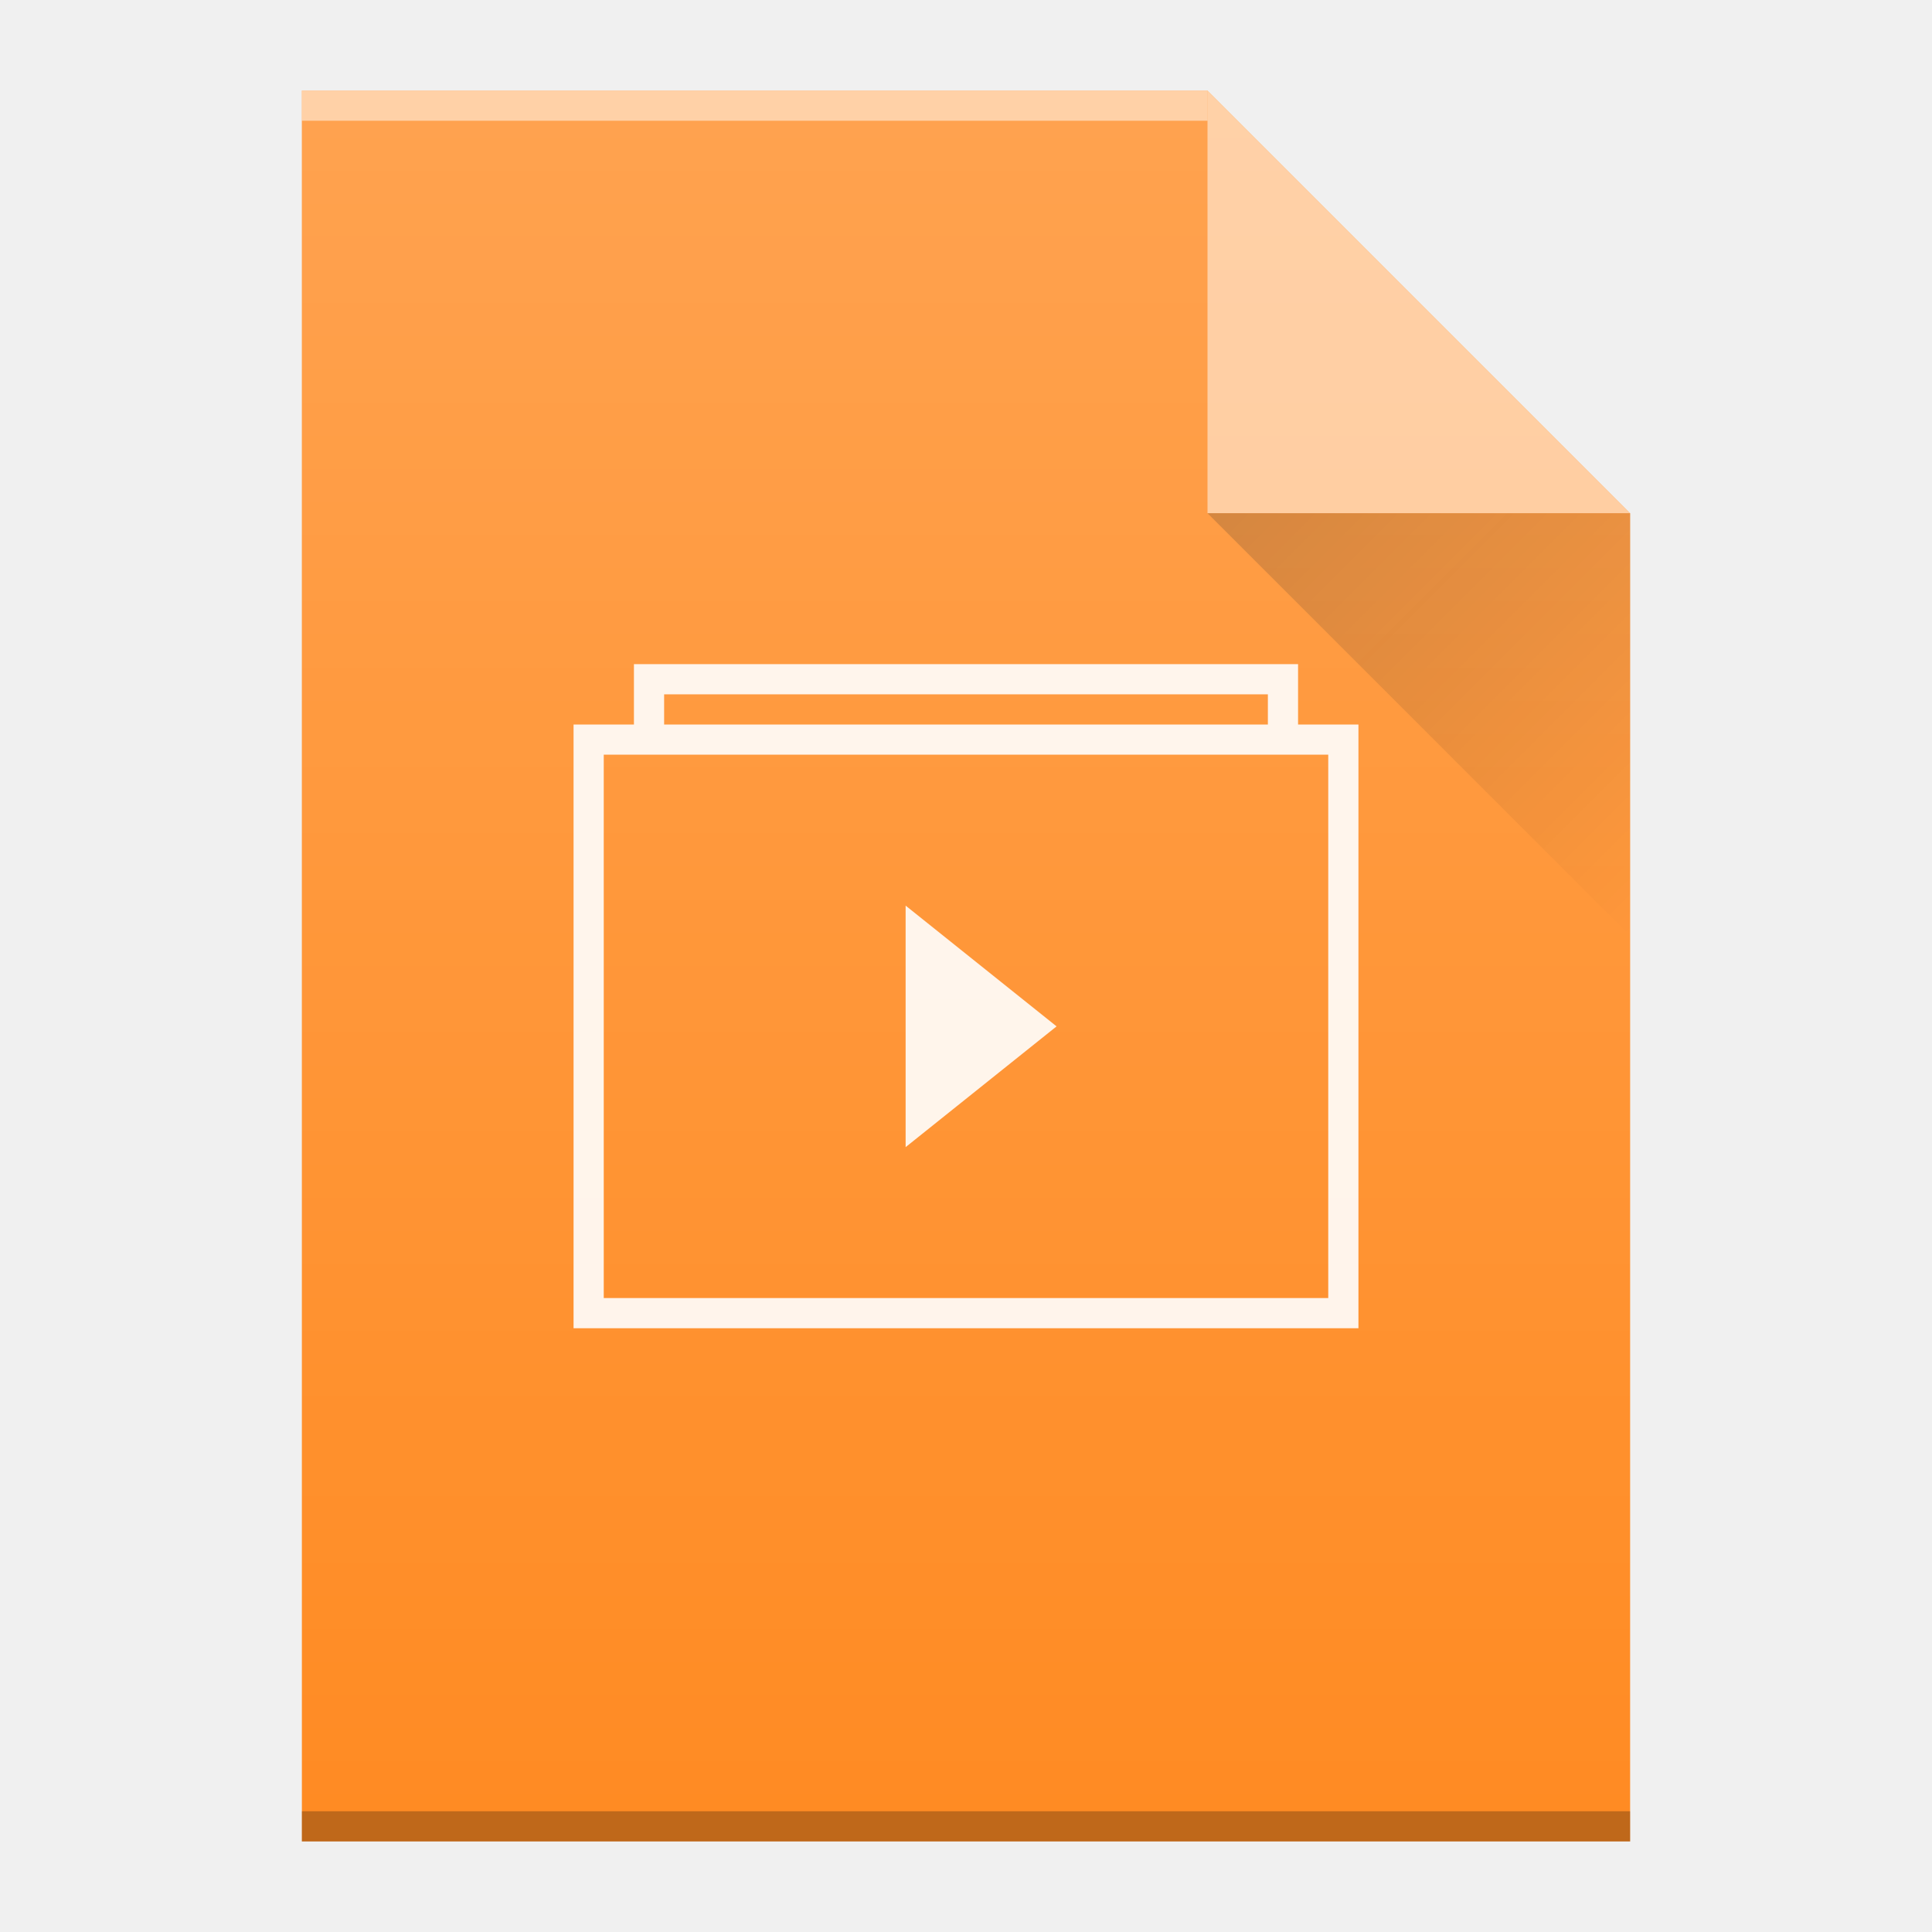
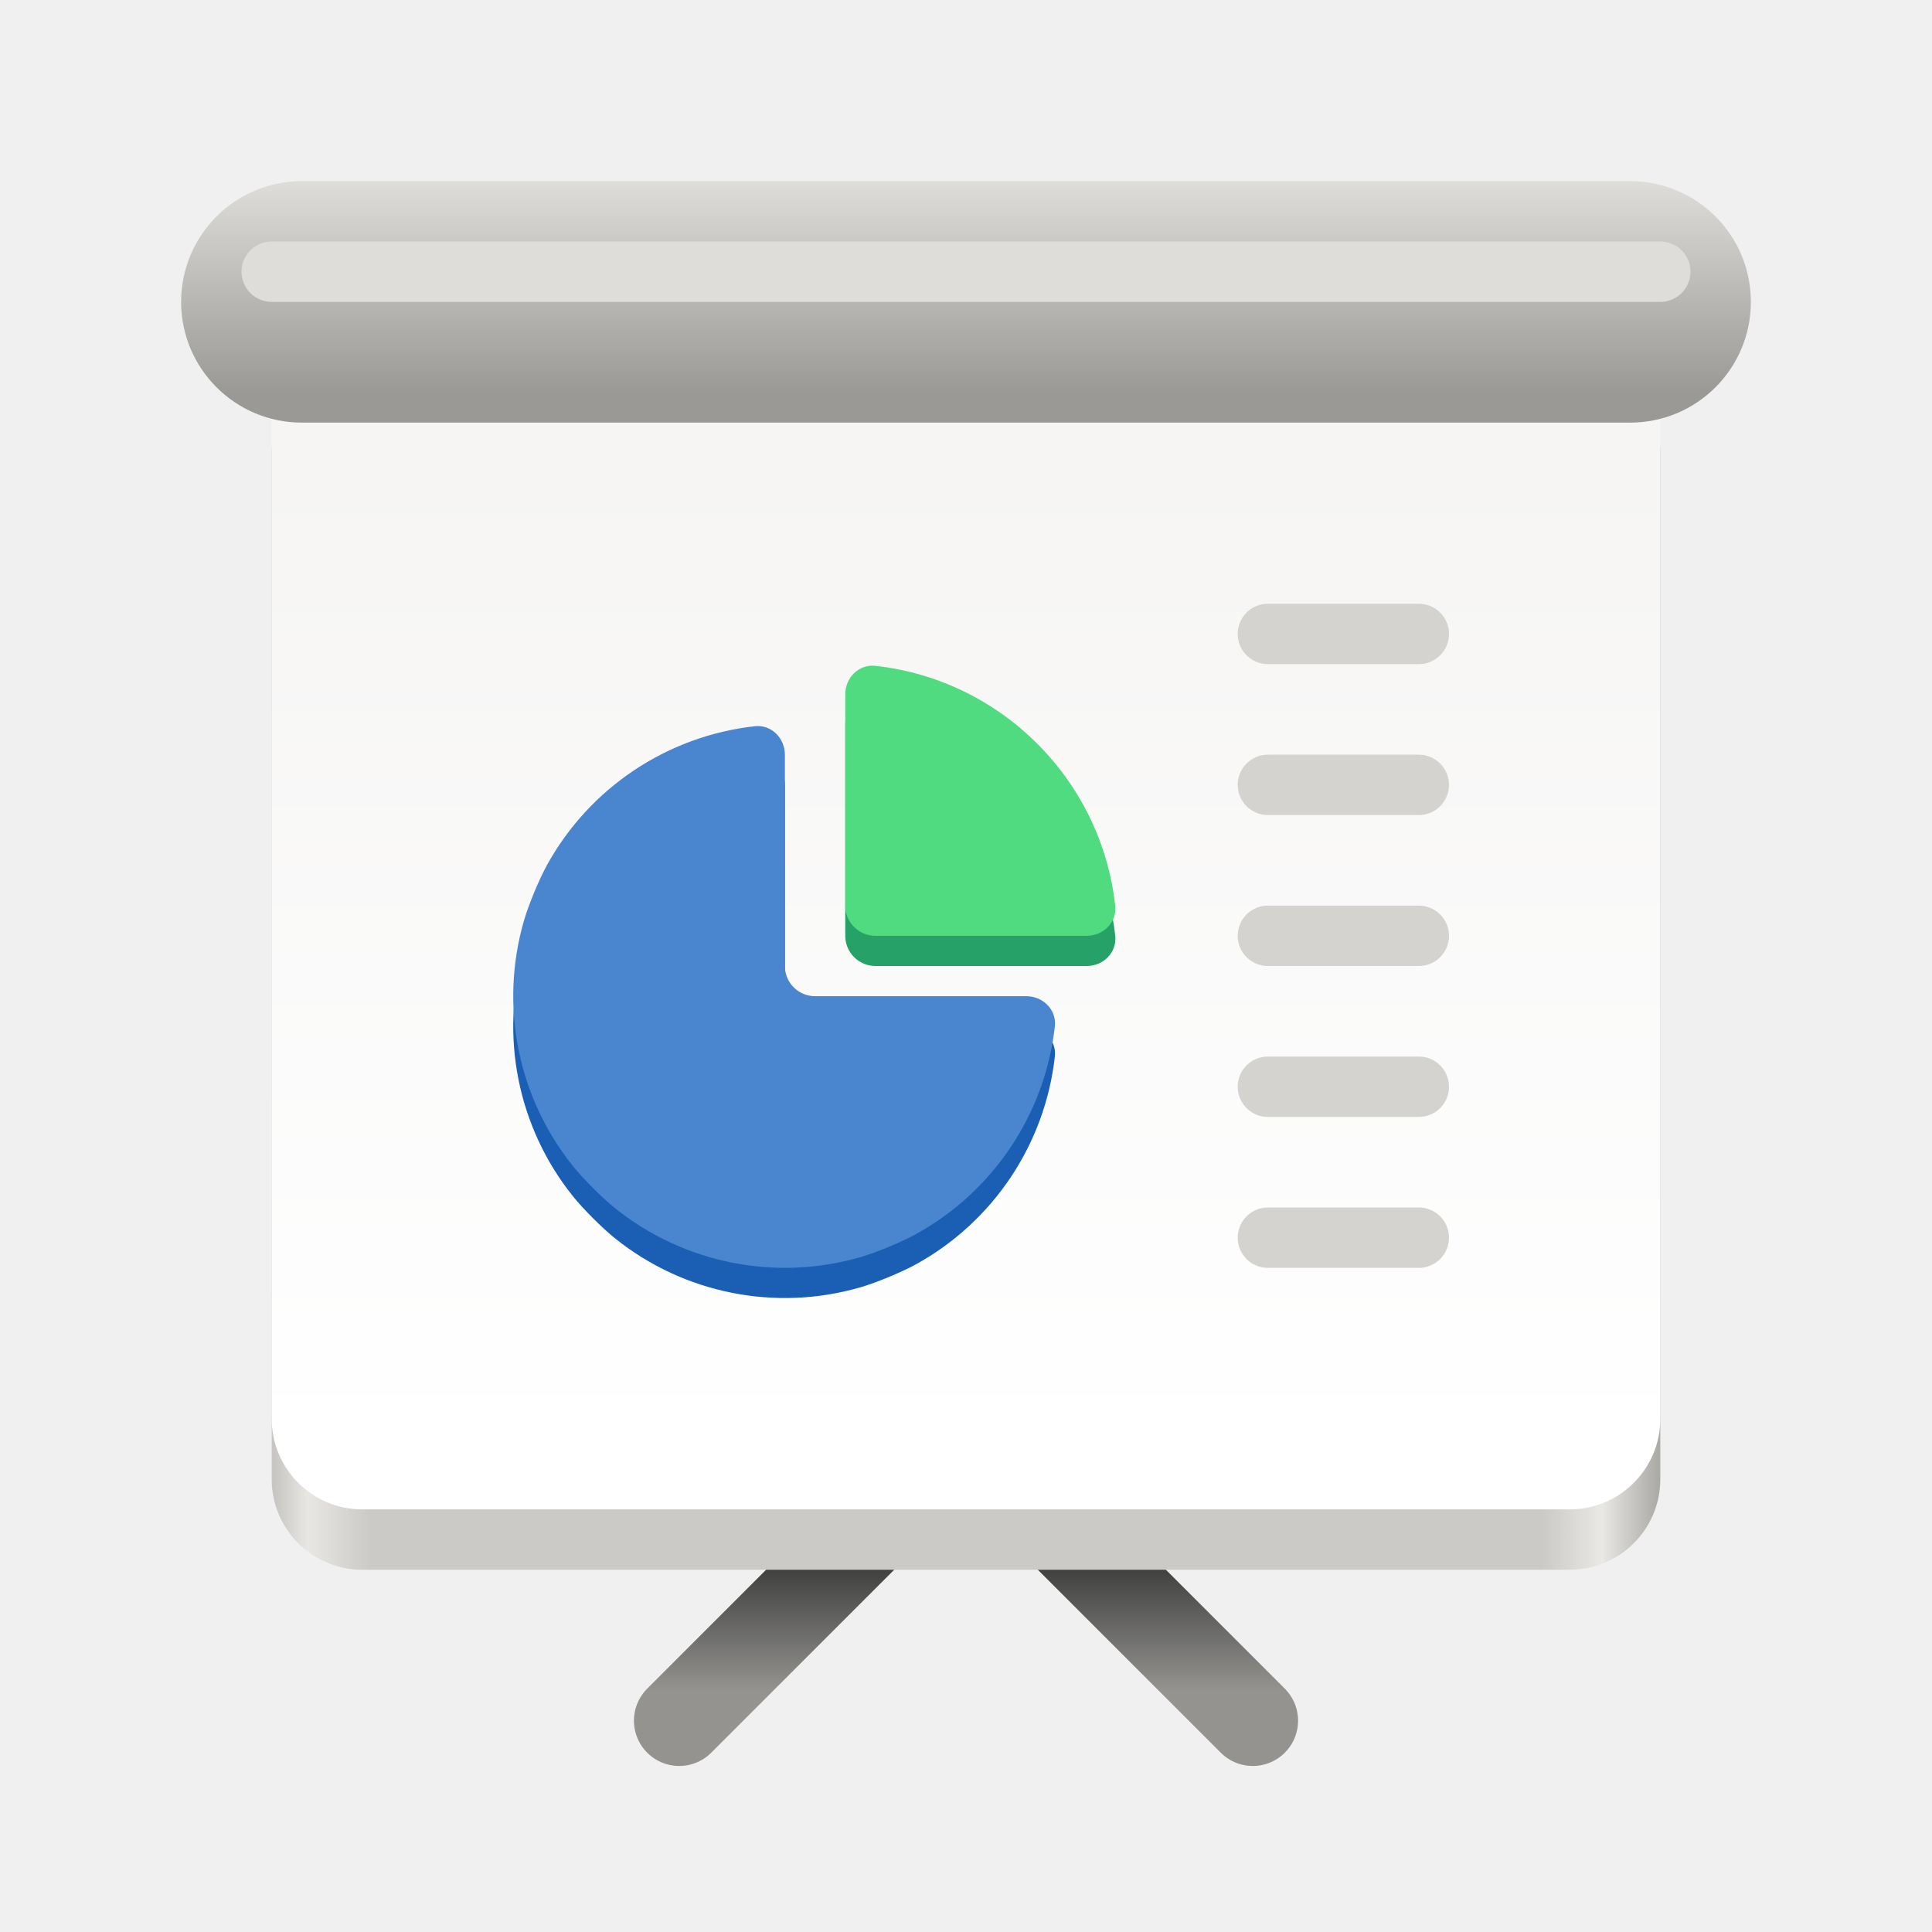
- <svg xmlns="http://www.w3.org/2000/svg" xmlns:xlink="http://www.w3.org/1999/xlink" width="64" viewBox="0 0 64 64" height="64">
-   <defs>
-     <linearGradient id="a" y1="17" y2="31" x1="40" x2="54" gradientUnits="userSpaceOnUse" gradientTransform="translate(174 296.36)">
-       <stop stop-color="#060606" />
-       <stop offset="1" stop-opacity="0" />
-     </linearGradient>
-     <linearGradient id="b" y1="392.36" y2="336.36" x2="0" gradientUnits="userSpaceOnUse" gradientTransform="translate(126-36)">
-       <stop stop-color="#ffffff" stop-opacity="0" />
-       <stop offset="1" stop-color="#ffffff" stop-opacity=".2" />
-     </linearGradient>
-     <path id="c" d="m184 357.36v-58h30l14 14v44h-14z" />
-   </defs>
-   <g transform="translate(-174-296.36)">
-     <use fill="#ff8b23" xlink:href="#c" />
-     <g color-rendering="auto" color-interpolation-filters="linearRGB" shape-rendering="auto" image-rendering="auto" text-rendering="auto" color-interpolation="sRGB" color="#000000" transform="scale(1-1)">
-       <rect opacity=".5" x="184" y="-300.36" width="30" fill="#ffffff" height="1" />
-       <rect opacity=".25" x="184" y="-357.36" width="44" height="1" />
-     </g>
-     <g fill-rule="evenodd">
-       <path opacity=".5" fill="#ffffff" d="m228 313.36l-14-14v14z" />
-       <path opacity=".2" fill="url(#a)" d="m214 313.36l14 14v-14z" />
-     </g>
-     <use fill="url(#b)" xlink:href="#c" />
-     <path opacity=".9" color-interpolation-filters="linearRGB" color="#000000" image-rendering="auto" color-rendering="auto" d="m195 318.36v2h-2v20h26v-20h-2v-2zm1 1h20v1h-20zm-2 2h24v18h-24zm10 5v8l5-4z" color-interpolation="sRGB" text-rendering="auto" fill="#ffffff" shape-rendering="auto" />
-   </g>
+ <svg xmlns="http://www.w3.org/2000/svg" height="128px" viewBox="0 0 128 128" width="128px">
+   <linearGradient id="a" gradientUnits="userSpaceOnUse" x1="64" x2="64" y1="276" y2="284">
+     <stop offset="0" stop-color="#414140" />
+     <stop offset="1" stop-color="#949390" />
+   </linearGradient>
+   <linearGradient id="b" gradientUnits="userSpaceOnUse" x1="18.21" x2="109.79" y1="102" y2="102">
+     <stop offset="0" stop-color="#c7c6c3" />
+     <stop offset="0.024" stop-color="#e8e7e3" />
+     <stop offset="0.069" stop-color="#cbcac7" />
+     <stop offset="0.917" stop-color="#cbcac7" />
+     <stop offset="0.96" stop-color="#eae8e4" />
+     <stop offset="1" stop-color="#acaba8" />
+   </linearGradient>
+   <linearGradient id="c" gradientTransform="matrix(0.2875 0 0 0.27027 -331.6 -696.7568)" gradientUnits="userSpaceOnUse" x1="1376" x2="1376" y1="2692" y2="2932">
+     <stop offset="0" stop-color="#f6f5f4" />
+     <stop offset="1" stop-color="#ffffff" />
+   </linearGradient>
+   <linearGradient id="d" gradientUnits="userSpaceOnUse" x1="82.25" x2="82.25" y1="12" y2="26">
+     <stop offset="0" stop-color="#deddda" />
+     <stop offset="1" stop-color="#9a9996" />
+   </linearGradient>
+   <path d="m 83 286 l -14 -14 m -24 14 l 14 -14" fill="none" stroke="url(#a)" stroke-linecap="round" stroke-width="6" transform="matrix(1 0 0 1 0 -172)" />
+   <path d="m 24 24 h 80 c 3.312 0 6 2.688 6 6 v 68 c 0 3.312 -2.688 6 -6 6 h -80 c -3.312 0 -6 -2.688 -6 -6 v -68 c 0 -3.312 2.688 -6 6 -6 z m 0 0" fill="url(#b)" />
+   <path d="m 24 20 h 80 c 3.312 0 6 2.688 6 6 v 68 c 0 3.312 -2.688 6 -6 6 h -80 c -3.312 0 -6 -2.688 -6 -6 v -68 c 0 -3.312 2.688 -6 6 -6 z m 0 0" fill="url(#c)" />
+   <path d="m 20 12 h 88 c 4.418 0 8 3.582 8 8 s -3.582 8 -8 8 h -88 c -4.418 0 -8 -3.582 -8 -8 s 3.582 -8 8 -8 z m 0 0" fill="url(#d)" />
+   <path d="m 69.887 69.996 c -0.648 5.805 -4.082 10.945 -9.199 13.766 c -0.965 0.531 -2.625 1.219 -3.688 1.527 c -5.609 1.625 -11.676 0.418 -16.234 -3.23 c -0.863 -0.691 -2.133 -1.961 -2.824 -2.824 c -3.648 -4.559 -4.855 -10.625 -3.23 -16.234 c 0.309 -1.062 0.996 -2.723 1.527 -3.688 c 2.82 -5.117 7.961 -8.551 13.766 -9.199 c 1.098 -0.121 1.996 0.785 1.996 1.891 v 13.996 c 0 1.105 0.895 2 2 2 h 13.996 c 1.105 0 2.012 0.898 1.891 1.996 z m 0 0" fill="#1a5fb4" stroke="#204a87" stroke-width="0.002" />
+   <path d="m 57.996 46.113 c 8.344 0.922 14.969 7.547 15.891 15.891 c 0.121 1.098 -0.785 1.996 -1.891 1.996 h -13.996 c -1.105 0 -2 -0.895 -2 -2 v -13.996 c 0 -1.105 0.898 -2.012 1.996 -1.891 z m 0 0" fill="#26a269" stroke="#204a87" stroke-width="0.002" />
+   <path d="m 84 80 h 10 c 1.105 0 2 0.895 2 2 s -0.895 2 -2 2 h -10 c -1.105 0 -2 -0.895 -2 -2 s 0.895 -2 2 -2 z m 0 -10 h 10 c 1.105 0 2 0.895 2 2 s -0.895 2 -2 2 h -10 c -1.105 0 -2 -0.895 -2 -2 s 0.895 -2 2 -2 z m 0 -10 h 10 c 1.105 0 2 0.895 2 2 s -0.895 2 -2 2 h -10 c -1.105 0 -2 -0.895 -2 -2 s 0.895 -2 2 -2 z m 0 -10 h 10 c 1.105 0 2 0.895 2 2 s -0.895 2 -2 2 h -10 c -1.105 0 -2 -0.895 -2 -2 s 0.895 -2 2 -2 z m 0 -10 h 10 c 1.105 0 2 0.895 2 2 s -0.895 2 -2 2 h -10 c -1.105 0 -2 -0.895 -2 -2 s 0.895 -2 2 -2 z m 0 0" fill="#d5d3cf" />
+   <path d="m 69.887 67.996 c -0.648 5.805 -4.082 10.945 -9.199 13.766 c -0.965 0.531 -2.625 1.219 -3.688 1.527 c -5.609 1.625 -11.676 0.418 -16.234 -3.23 c -0.863 -0.691 -2.133 -1.961 -2.824 -2.824 c -3.648 -4.559 -4.855 -10.625 -3.23 -16.234 c 0.309 -1.062 0.996 -2.723 1.527 -3.688 c 2.82 -5.117 7.961 -8.551 13.766 -9.199 c 1.098 -0.121 1.996 0.785 1.996 1.891 v 13.996 c 0 1.105 0.895 2 2 2 h 13.996 c 1.105 0 2.012 0.898 1.891 1.996 z m 0 0" fill="#4a86cf" stroke="#204a87" stroke-width="0.002" />
+   <path d="m 57.996 44.113 c 8.344 0.922 14.969 7.547 15.891 15.891 c 0.121 1.098 -0.785 1.996 -1.891 1.996 h -13.996 c -1.105 0 -2 -0.895 -2 -2 v -13.996 c 0 -1.105 0.898 -2.012 1.996 -1.891 z m 0 0" fill="#50db81" stroke="#204a87" stroke-width="0.002" />
+   <path d="m 18 18 h 92" fill="none" stroke="#deddda" stroke-linecap="round" stroke-width="4" />
</svg>
